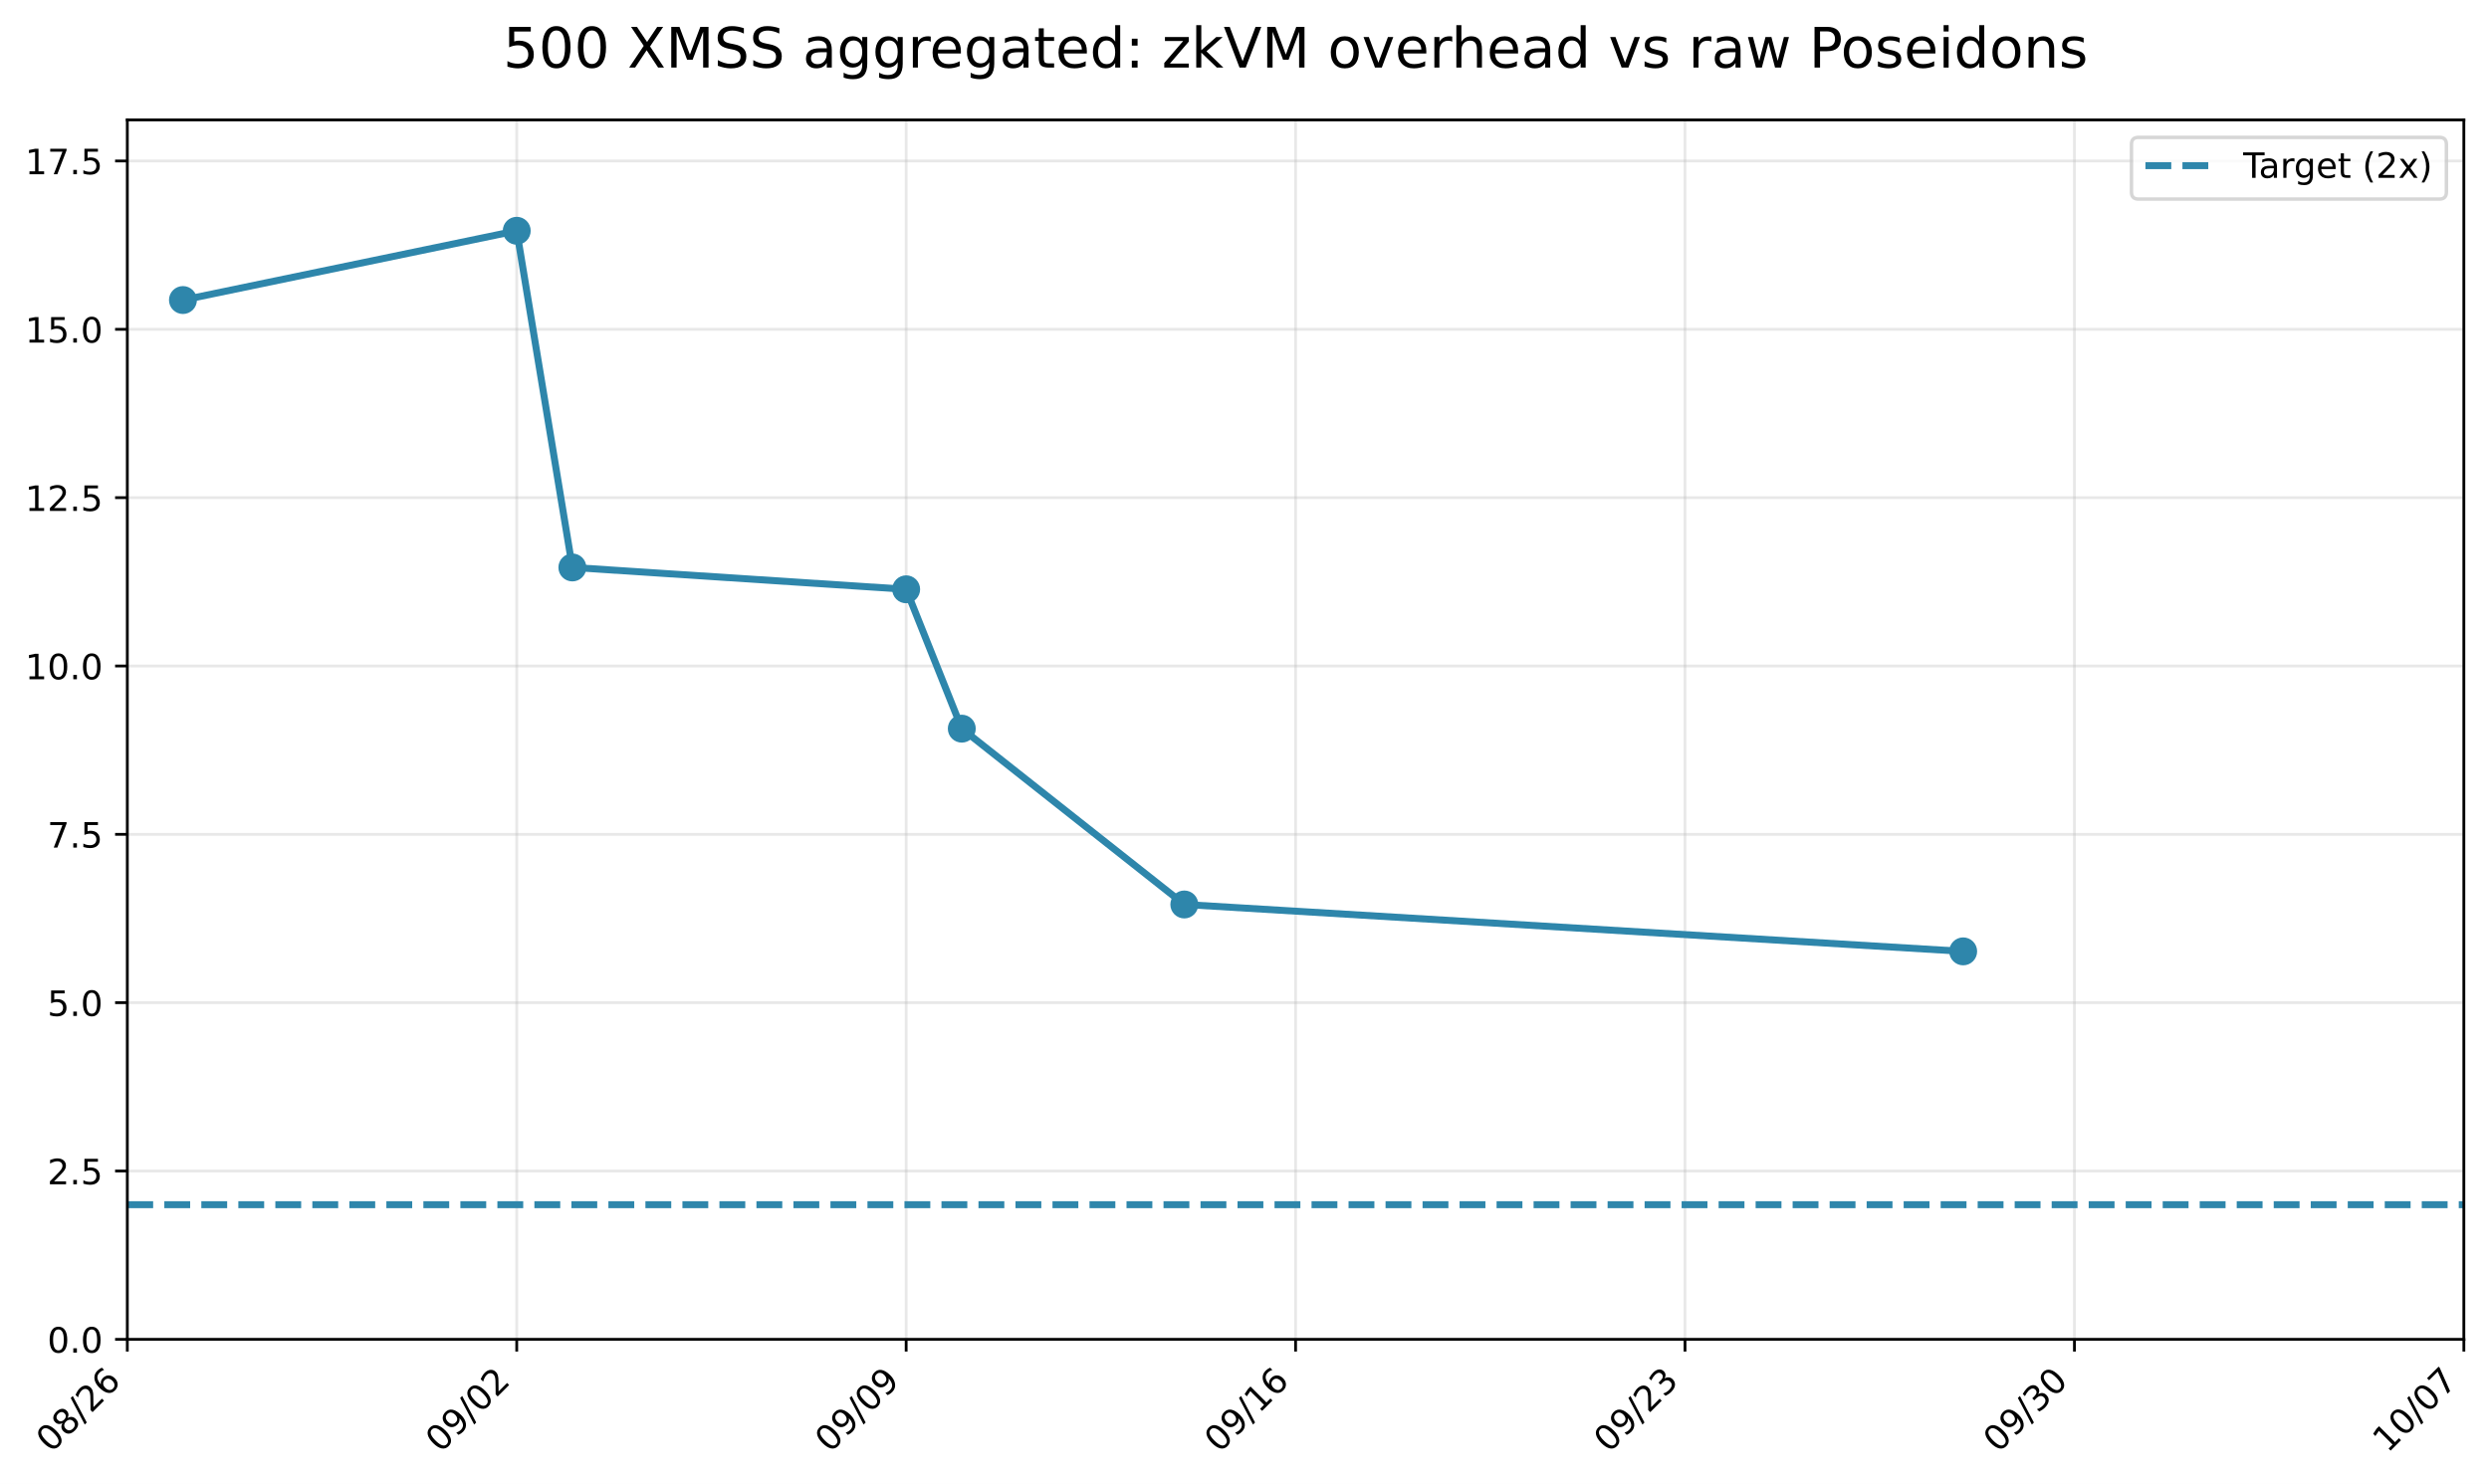
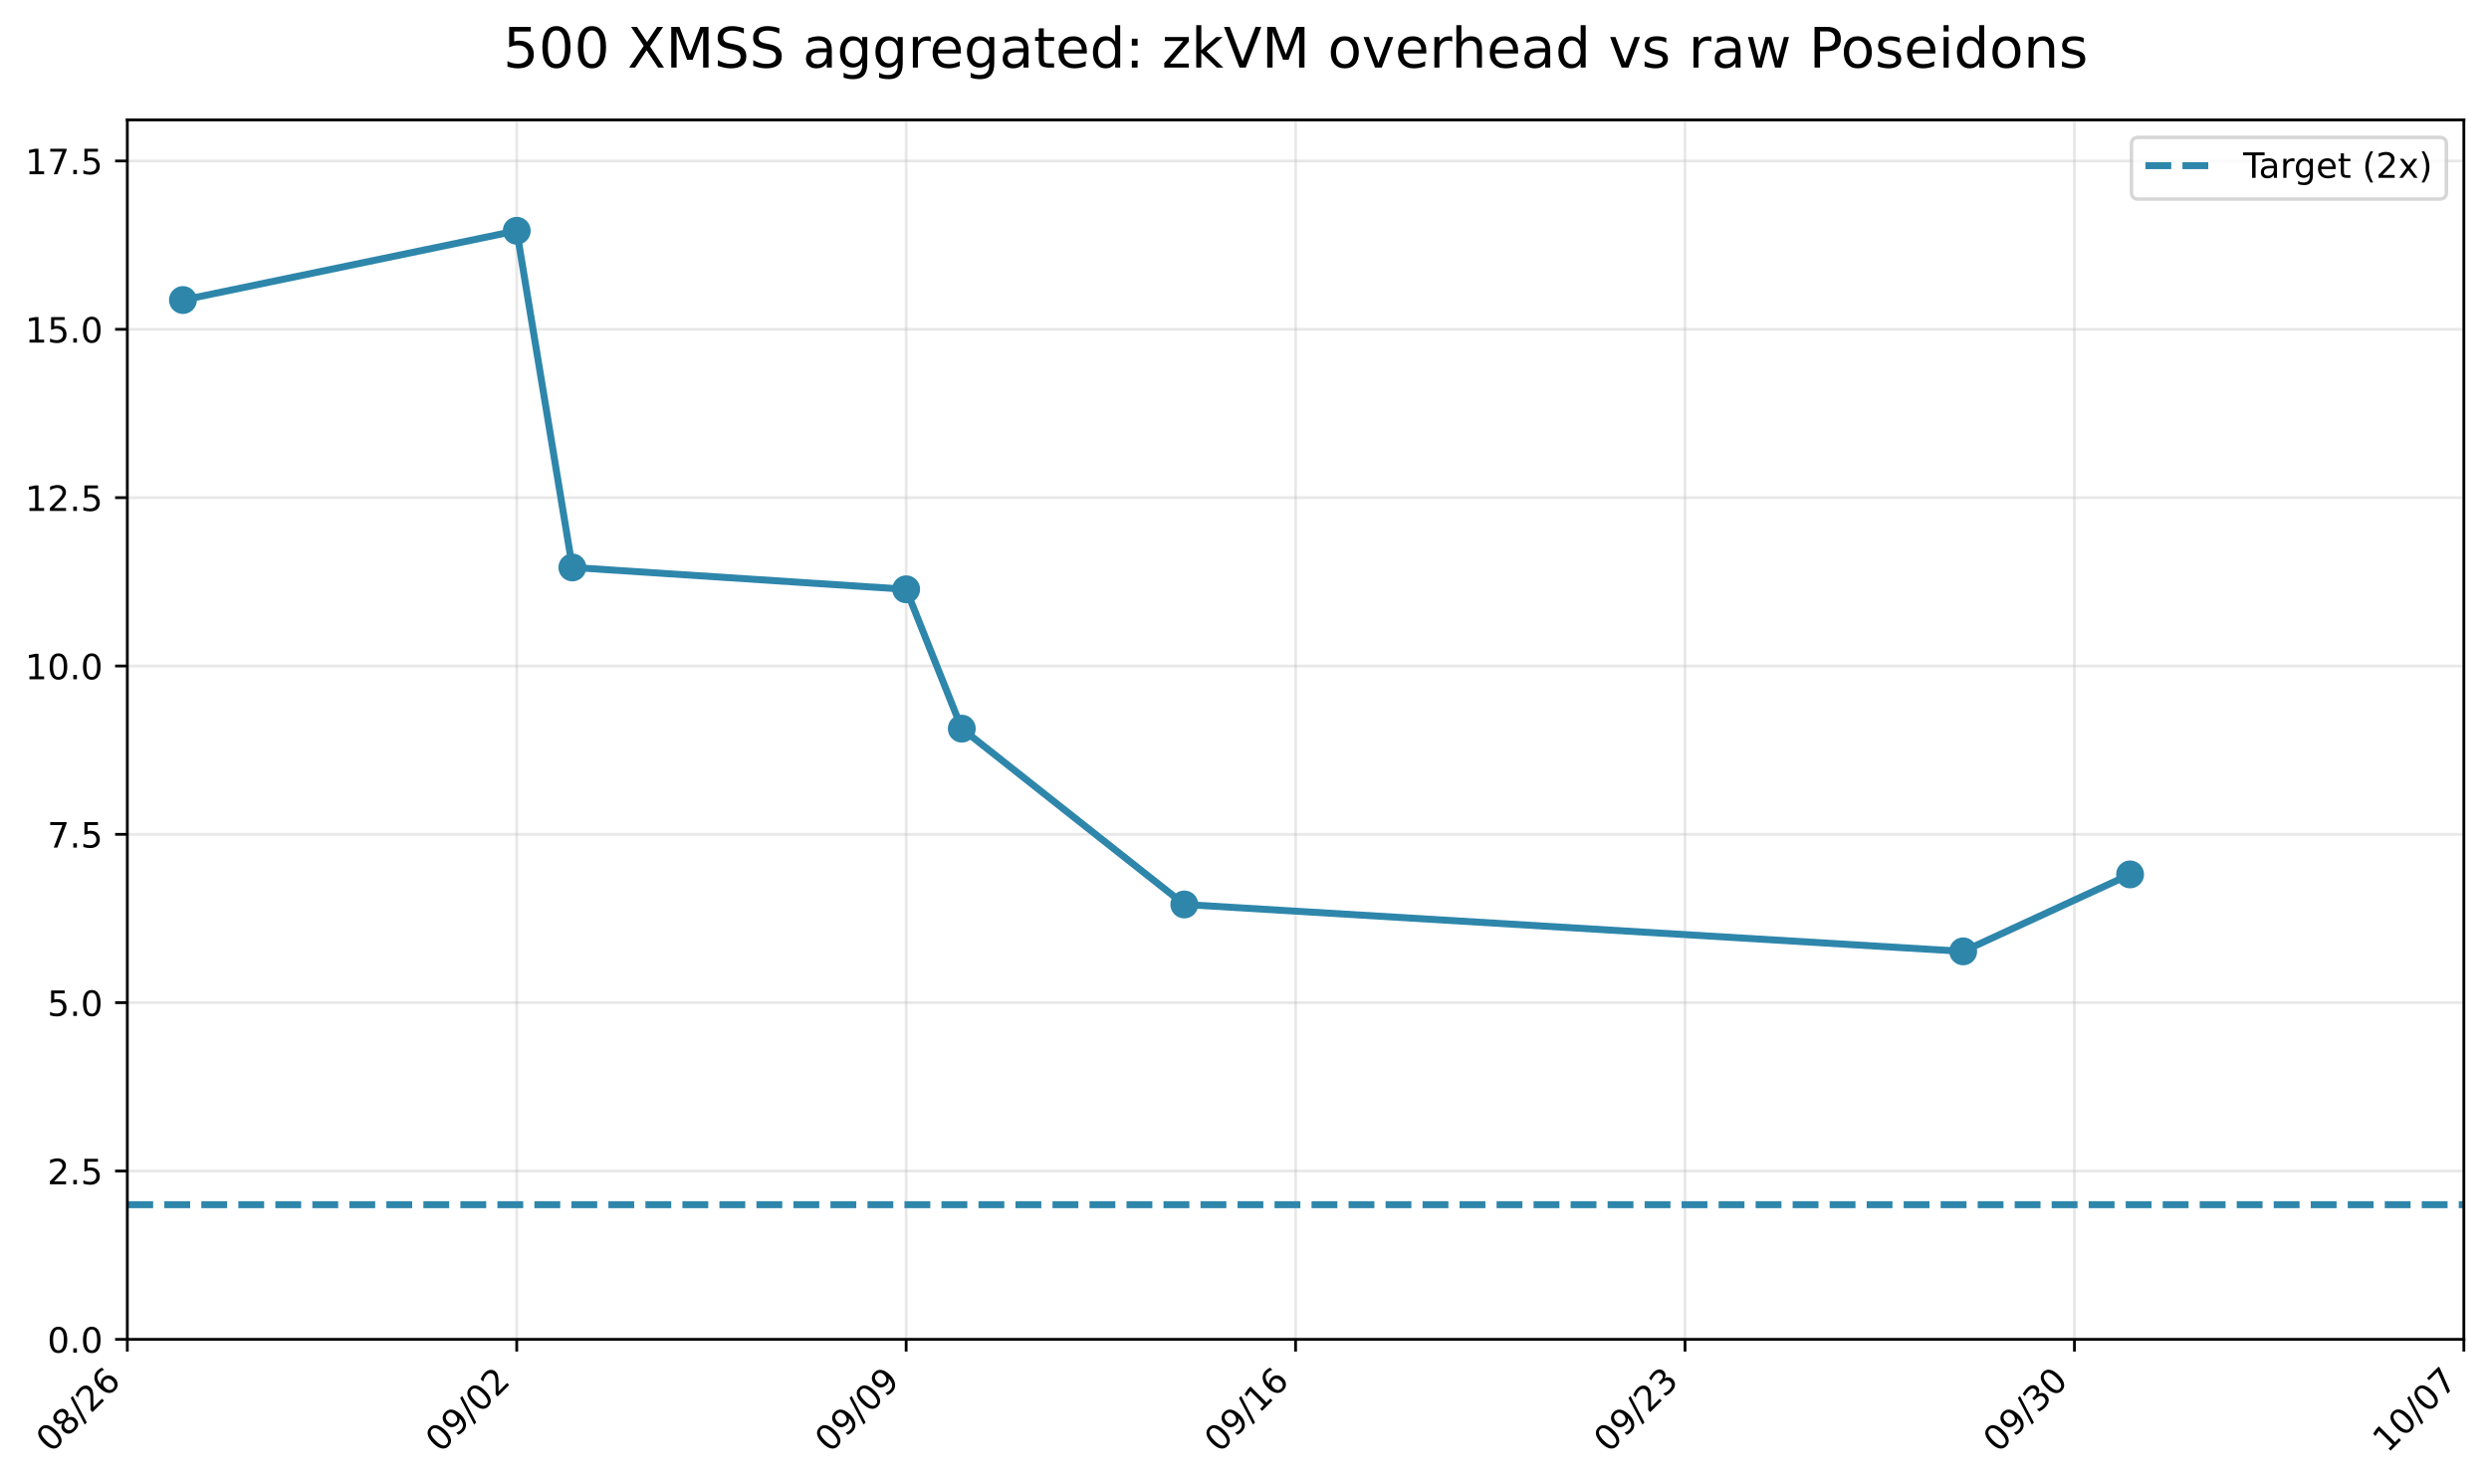
<svg xmlns="http://www.w3.org/2000/svg" xmlns:xlink="http://www.w3.org/1999/xlink" width="712.926pt" height="425.167pt" viewBox="0 0 712.926 425.167" version="1.1">
  <defs>
    <style type="text/css">*{stroke-linejoin: round; stroke-linecap: butt}</style>
  </defs>
  <g id="figure_1">
    <g id="patch_1">
      <path d="M 0 425.167  L 712.926 425.167  L 712.926 0  L 0 0  z " style="fill: #ffffff" />
    </g>
    <g id="axes_1">
      <g id="patch_2">
        <path d="M 36.466 383.745  L 705.726 383.745  L 705.726 34.358  L 36.466 34.358  z " style="fill: #ffffff" />
      </g>
      <g id="matplotlib.axis_1">
        <g id="xtick_1">
          <g id="line2d_1">
-             <path d="M 36.466 383.745  L 36.466 34.358  " clip-path="url(#p68abeab686)" style="fill: none; stroke: #b0b0b0; stroke-opacity: 0.3; stroke-width: 0.8; stroke-linecap: square" />
+             <path d="M 36.466 383.745  L 36.466 34.358  " clip-path="url(#pa49fa23089)" style="fill: none; stroke: #b0b0b0; stroke-opacity: 0.3; stroke-width: 0.8; stroke-linecap: square" />
          </g>
          <g id="line2d_2">
            <defs>
-               <path id="m6b278a389a" d="M 0 0  L 0 3.5  " style="stroke: #000000; stroke-width: 0.8" />
+               <path id="mf769052daa" d="M 0 0  L 0 3.5  " style="stroke: #000000; stroke-width: 0.8" />
            </defs>
            <g>
-               <use xlink:href="#m6b278a389a" x="36.466" y="383.745" style="stroke: #000000; stroke-width: 0.8" />
+               <use xlink:href="#mf769052daa" x="36.466" y="383.745" style="stroke: #000000; stroke-width: 0.8" />
            </g>
          </g>
          <g id="text_1">
            <g transform="translate(14.61713 416.496) rotate(-45) scale(0.1 -0.1)">
              <defs>
                <path id="DejaVuSans-30" d="M 2034 4250  Q 1547 4250 1301 3770  Q 1056 3291 1056 2328  Q 1056 1369 1301 889  Q 1547 409 2034 409  Q 2525 409 2770 889  Q 3016 1369 3016 2328  Q 3016 3291 2770 3770  Q 2525 4250 2034 4250  z M 2034 4750  Q 2819 4750 3233 4129  Q 3647 3509 3647 2328  Q 3647 1150 3233 529  Q 2819 -91 2034 -91  Q 1250 -91 836 529  Q 422 1150 422 2328  Q 422 3509 836 4129  Q 1250 4750 2034 4750  z " transform="scale(0.015625)" />
                <path id="DejaVuSans-38" d="M 2034 2216  Q 1584 2216 1326 1975  Q 1069 1734 1069 1313  Q 1069 891 1326 650  Q 1584 409 2034 409  Q 2484 409 2743 651  Q 3003 894 3003 1313  Q 3003 1734 2745 1975  Q 2488 2216 2034 2216  z M 1403 2484  Q 997 2584 770 2862  Q 544 3141 544 3541  Q 544 4100 942 4425  Q 1341 4750 2034 4750  Q 2731 4750 3128 4425  Q 3525 4100 3525 3541  Q 3525 3141 3298 2862  Q 3072 2584 2669 2484  Q 3125 2378 3379 2068  Q 3634 1759 3634 1313  Q 3634 634 3220 271  Q 2806 -91 2034 -91  Q 1263 -91 848 271  Q 434 634 434 1313  Q 434 1759 690 2068  Q 947 2378 1403 2484  z M 1172 3481  Q 1172 3119 1398 2916  Q 1625 2713 2034 2713  Q 2441 2713 2670 2916  Q 2900 3119 2900 3481  Q 2900 3844 2670 4047  Q 2441 4250 2034 4250  Q 1625 4250 1398 4047  Q 1172 3844 1172 3481  z " transform="scale(0.015625)" />
                <path id="DejaVuSans-2f" d="M 1625 4666  L 2156 4666  L 531 -594  L 0 -594  L 1625 4666  z " transform="scale(0.015625)" />
                <path id="DejaVuSans-32" d="M 1228 531  L 3431 531  L 3431 0  L 469 0  L 469 531  Q 828 903 1448 1529  Q 2069 2156 2228 2338  Q 2531 2678 2651 2914  Q 2772 3150 2772 3378  Q 2772 3750 2511 3984  Q 2250 4219 1831 4219  Q 1534 4219 1204 4116  Q 875 4013 500 3803  L 500 4441  Q 881 4594 1212 4672  Q 1544 4750 1819 4750  Q 2544 4750 2975 4387  Q 3406 4025 3406 3419  Q 3406 3131 3298 2873  Q 3191 2616 2906 2266  Q 2828 2175 2409 1742  Q 1991 1309 1228 531  z " transform="scale(0.015625)" />
                <path id="DejaVuSans-36" d="M 2113 2584  Q 1688 2584 1439 2293  Q 1191 2003 1191 1497  Q 1191 994 1439 701  Q 1688 409 2113 409  Q 2538 409 2786 701  Q 3034 994 3034 1497  Q 3034 2003 2786 2293  Q 2538 2584 2113 2584  z M 3366 4563  L 3366 3988  Q 3128 4100 2886 4159  Q 2644 4219 2406 4219  Q 1781 4219 1451 3797  Q 1122 3375 1075 2522  Q 1259 2794 1537 2939  Q 1816 3084 2150 3084  Q 2853 3084 3261 2657  Q 3669 2231 3669 1497  Q 3669 778 3244 343  Q 2819 -91 2113 -91  Q 1303 -91 875 529  Q 447 1150 447 2328  Q 447 3434 972 4092  Q 1497 4750 2381 4750  Q 2619 4750 2861 4703  Q 3103 4656 3366 4563  z " transform="scale(0.015625)" />
              </defs>
              <use xlink:href="#DejaVuSans-30" />
              <use xlink:href="#DejaVuSans-38" transform="translate(63.62305 0)" />
              <use xlink:href="#DejaVuSans-2f" transform="translate(127.2461 0)" />
              <use xlink:href="#DejaVuSans-32" transform="translate(160.9375 0)" />
              <use xlink:href="#DejaVuSans-36" transform="translate(224.5605 0)" />
            </g>
          </g>
        </g>
        <g id="xtick_2">
          <g id="line2d_3">
-             <path d="M 148.009 383.745  L 148.009 34.358  " clip-path="url(#p68abeab686)" style="fill: none; stroke: #b0b0b0; stroke-opacity: 0.3; stroke-width: 0.8; stroke-linecap: square" />
+             <path d="M 148.009 383.745  L 148.009 34.358  " clip-path="url(#pa49fa23089)" style="fill: none; stroke: #b0b0b0; stroke-opacity: 0.3; stroke-width: 0.8; stroke-linecap: square" />
          </g>
          <g id="line2d_4">
            <g>
-               <use xlink:href="#m6b278a389a" x="148.009" y="383.745" style="stroke: #000000; stroke-width: 0.8" />
+               <use xlink:href="#mf769052daa" x="148.009" y="383.745" style="stroke: #000000; stroke-width: 0.8" />
            </g>
          </g>
          <g id="text_2">
            <g transform="translate(126.1605 416.496) rotate(-45) scale(0.1 -0.1)">
              <defs>
                <path id="DejaVuSans-39" d="M 703 97  L 703 672  Q 941 559 1184 500  Q 1428 441 1663 441  Q 2288 441 2617 861  Q 2947 1281 2994 2138  Q 2813 1869 2534 1725  Q 2256 1581 1919 1581  Q 1219 1581 811 2004  Q 403 2428 403 3163  Q 403 3881 828 4315  Q 1253 4750 1959 4750  Q 2769 4750 3195 4129  Q 3622 3509 3622 2328  Q 3622 1225 3098 567  Q 2575 -91 1691 -91  Q 1453 -91 1209 -44  Q 966 3 703 97  z M 1959 2075  Q 2384 2075 2632 2365  Q 2881 2656 2881 3163  Q 2881 3666 2632 3958  Q 2384 4250 1959 4250  Q 1534 4250 1286 3958  Q 1038 3666 1038 3163  Q 1038 2656 1286 2365  Q 1534 2075 1959 2075  z " transform="scale(0.015625)" />
              </defs>
              <use xlink:href="#DejaVuSans-30" />
              <use xlink:href="#DejaVuSans-39" transform="translate(63.62305 0)" />
              <use xlink:href="#DejaVuSans-2f" transform="translate(127.2461 0)" />
              <use xlink:href="#DejaVuSans-30" transform="translate(160.9375 0)" />
              <use xlink:href="#DejaVuSans-32" transform="translate(224.5605 0)" />
            </g>
          </g>
        </g>
        <g id="xtick_3">
          <g id="line2d_5">
-             <path d="M 259.552 383.745  L 259.552 34.358  " clip-path="url(#p68abeab686)" style="fill: none; stroke: #b0b0b0; stroke-opacity: 0.3; stroke-width: 0.8; stroke-linecap: square" />
+             <path d="M 259.552 383.745  L 259.552 34.358  " clip-path="url(#pa49fa23089)" style="fill: none; stroke: #b0b0b0; stroke-opacity: 0.3; stroke-width: 0.8; stroke-linecap: square" />
          </g>
          <g id="line2d_6">
            <g>
-               <use xlink:href="#m6b278a389a" x="259.552" y="383.745" style="stroke: #000000; stroke-width: 0.8" />
+               <use xlink:href="#mf769052daa" x="259.552" y="383.745" style="stroke: #000000; stroke-width: 0.8" />
            </g>
          </g>
          <g id="text_3">
            <g transform="translate(237.7038 416.496) rotate(-45) scale(0.1 -0.1)">
              <use xlink:href="#DejaVuSans-30" />
              <use xlink:href="#DejaVuSans-39" transform="translate(63.62305 0)" />
              <use xlink:href="#DejaVuSans-2f" transform="translate(127.2461 0)" />
              <use xlink:href="#DejaVuSans-30" transform="translate(160.9375 0)" />
              <use xlink:href="#DejaVuSans-39" transform="translate(224.5605 0)" />
            </g>
          </g>
        </g>
        <g id="xtick_4">
          <g id="line2d_7">
-             <path d="M 371.096 383.745  L 371.096 34.358  " clip-path="url(#p68abeab686)" style="fill: none; stroke: #b0b0b0; stroke-opacity: 0.3; stroke-width: 0.8; stroke-linecap: square" />
+             <path d="M 371.096 383.745  L 371.096 34.358  " clip-path="url(#pa49fa23089)" style="fill: none; stroke: #b0b0b0; stroke-opacity: 0.3; stroke-width: 0.8; stroke-linecap: square" />
          </g>
          <g id="line2d_8">
            <g>
-               <use xlink:href="#m6b278a389a" x="371.096" y="383.745" style="stroke: #000000; stroke-width: 0.8" />
+               <use xlink:href="#mf769052daa" x="371.096" y="383.745" style="stroke: #000000; stroke-width: 0.8" />
            </g>
          </g>
          <g id="text_4">
            <g transform="translate(349.2471 416.496) rotate(-45) scale(0.1 -0.1)">
              <defs>
                <path id="DejaVuSans-31" d="M 794 531  L 1825 531  L 1825 4091  L 703 3866  L 703 4441  L 1819 4666  L 2450 4666  L 2450 531  L 3481 531  L 3481 0  L 794 0  L 794 531  z " transform="scale(0.015625)" />
              </defs>
              <use xlink:href="#DejaVuSans-30" />
              <use xlink:href="#DejaVuSans-39" transform="translate(63.62305 0)" />
              <use xlink:href="#DejaVuSans-2f" transform="translate(127.2461 0)" />
              <use xlink:href="#DejaVuSans-31" transform="translate(160.9375 0)" />
              <use xlink:href="#DejaVuSans-36" transform="translate(224.5605 0)" />
            </g>
          </g>
        </g>
        <g id="xtick_5">
          <g id="line2d_9">
-             <path d="M 482.639 383.745  L 482.639 34.358  " clip-path="url(#p68abeab686)" style="fill: none; stroke: #b0b0b0; stroke-opacity: 0.3; stroke-width: 0.8; stroke-linecap: square" />
+             <path d="M 482.639 383.745  L 482.639 34.358  " clip-path="url(#pa49fa23089)" style="fill: none; stroke: #b0b0b0; stroke-opacity: 0.3; stroke-width: 0.8; stroke-linecap: square" />
          </g>
          <g id="line2d_10">
            <g>
-               <use xlink:href="#m6b278a389a" x="482.639" y="383.745" style="stroke: #000000; stroke-width: 0.8" />
+               <use xlink:href="#mf769052daa" x="482.639" y="383.745" style="stroke: #000000; stroke-width: 0.8" />
            </g>
          </g>
          <g id="text_5">
            <g transform="translate(460.7905 416.496) rotate(-45) scale(0.1 -0.1)">
              <defs>
                <path id="DejaVuSans-33" d="M 2597 2516  Q 3050 2419 3304 2112  Q 3559 1806 3559 1356  Q 3559 666 3084 287  Q 2609 -91 1734 -91  Q 1441 -91 1130 -33  Q 819 25 488 141  L 488 750  Q 750 597 1062 519  Q 1375 441 1716 441  Q 2309 441 2620 675  Q 2931 909 2931 1356  Q 2931 1769 2642 2001  Q 2353 2234 1838 2234  L 1294 2234  L 1294 2753  L 1863 2753  Q 2328 2753 2575 2939  Q 2822 3125 2822 3475  Q 2822 3834 2567 4026  Q 2313 4219 1838 4219  Q 1578 4219 1281 4162  Q 984 4106 628 3988  L 628 4550  Q 988 4650 1302 4700  Q 1616 4750 1894 4750  Q 2613 4750 3031 4423  Q 3450 4097 3450 3541  Q 3450 3153 3228 2886  Q 3006 2619 2597 2516  z " transform="scale(0.015625)" />
              </defs>
              <use xlink:href="#DejaVuSans-30" />
              <use xlink:href="#DejaVuSans-39" transform="translate(63.62305 0)" />
              <use xlink:href="#DejaVuSans-2f" transform="translate(127.2461 0)" />
              <use xlink:href="#DejaVuSans-32" transform="translate(160.9375 0)" />
              <use xlink:href="#DejaVuSans-33" transform="translate(224.5605 0)" />
            </g>
          </g>
        </g>
        <g id="xtick_6">
          <g id="line2d_11">
-             <path d="M 594.182 383.745  L 594.182 34.358  " clip-path="url(#p68abeab686)" style="fill: none; stroke: #b0b0b0; stroke-opacity: 0.3; stroke-width: 0.8; stroke-linecap: square" />
+             <path d="M 594.182 383.745  L 594.182 34.358  " clip-path="url(#pa49fa23089)" style="fill: none; stroke: #b0b0b0; stroke-opacity: 0.3; stroke-width: 0.8; stroke-linecap: square" />
          </g>
          <g id="line2d_12">
            <g>
-               <use xlink:href="#m6b278a389a" x="594.182" y="383.745" style="stroke: #000000; stroke-width: 0.8" />
+               <use xlink:href="#mf769052daa" x="594.182" y="383.745" style="stroke: #000000; stroke-width: 0.8" />
            </g>
          </g>
          <g id="text_6">
            <g transform="translate(572.3338 416.496) rotate(-45) scale(0.1 -0.1)">
              <use xlink:href="#DejaVuSans-30" />
              <use xlink:href="#DejaVuSans-39" transform="translate(63.62305 0)" />
              <use xlink:href="#DejaVuSans-2f" transform="translate(127.2461 0)" />
              <use xlink:href="#DejaVuSans-33" transform="translate(160.9375 0)" />
              <use xlink:href="#DejaVuSans-30" transform="translate(224.5605 0)" />
            </g>
          </g>
        </g>
        <g id="xtick_7">
          <g id="line2d_13">
-             <path d="M 705.726 383.745  L 705.726 34.358  " clip-path="url(#p68abeab686)" style="fill: none; stroke: #b0b0b0; stroke-opacity: 0.3; stroke-width: 0.8; stroke-linecap: square" />
+             <path d="M 705.726 383.745  L 705.726 34.358  " clip-path="url(#pa49fa23089)" style="fill: none; stroke: #b0b0b0; stroke-opacity: 0.3; stroke-width: 0.8; stroke-linecap: square" />
          </g>
          <g id="line2d_14">
            <g>
-               <use xlink:href="#m6b278a389a" x="705.726" y="383.745" style="stroke: #000000; stroke-width: 0.8" />
+               <use xlink:href="#mf769052daa" x="705.726" y="383.745" style="stroke: #000000; stroke-width: 0.8" />
            </g>
          </g>
          <g id="text_7">
            <g transform="translate(683.8771 416.496) rotate(-45) scale(0.1 -0.1)">
              <defs>
                <path id="DejaVuSans-37" d="M 525 4666  L 3525 4666  L 3525 4397  L 1831 0  L 1172 0  L 2766 4134  L 525 4134  L 525 4666  z " transform="scale(0.015625)" />
              </defs>
              <use xlink:href="#DejaVuSans-31" />
              <use xlink:href="#DejaVuSans-30" transform="translate(63.62305 0)" />
              <use xlink:href="#DejaVuSans-2f" transform="translate(127.2461 0)" />
              <use xlink:href="#DejaVuSans-30" transform="translate(160.9375 0)" />
              <use xlink:href="#DejaVuSans-37" transform="translate(224.5605 0)" />
            </g>
          </g>
        </g>
      </g>
      <g id="matplotlib.axis_2">
        <g id="ytick_1">
          <g id="line2d_15">
-             <path d="M 36.466 383.745  L 705.726 383.745  " clip-path="url(#p68abeab686)" style="fill: none; stroke: #b0b0b0; stroke-opacity: 0.3; stroke-width: 0.8; stroke-linecap: square" />
+             <path d="M 36.466 383.745  L 705.726 383.745  " clip-path="url(#pa49fa23089)" style="fill: none; stroke: #b0b0b0; stroke-opacity: 0.3; stroke-width: 0.8; stroke-linecap: square" />
          </g>
          <g id="line2d_16">
            <defs>
-               <path id="m5038c2533e" d="M 0 0  L -3.5 0  " style="stroke: #000000; stroke-width: 0.8" />
+               <path id="m3e0e57ce86" d="M 0 0  L -3.5 0  " style="stroke: #000000; stroke-width: 0.8" />
            </defs>
            <g>
-               <use xlink:href="#m5038c2533e" x="36.466" y="383.745" style="stroke: #000000; stroke-width: 0.8" />
+               <use xlink:href="#m3e0e57ce86" x="36.466" y="383.745" style="stroke: #000000; stroke-width: 0.8" />
            </g>
          </g>
          <g id="text_8">
            <g transform="translate(13.5625 387.5444) scale(0.1 -0.1)">
              <defs>
                <path id="DejaVuSans-2e" d="M 684 794  L 1344 794  L 1344 0  L 684 0  L 684 794  z " transform="scale(0.015625)" />
              </defs>
              <use xlink:href="#DejaVuSans-30" />
              <use xlink:href="#DejaVuSans-2e" transform="translate(63.62305 0)" />
              <use xlink:href="#DejaVuSans-30" transform="translate(95.41016 0)" />
            </g>
          </g>
        </g>
        <g id="ytick_2">
          <g id="line2d_17">
-             <path d="M 36.466 335.513  L 705.726 335.513  " clip-path="url(#p68abeab686)" style="fill: none; stroke: #b0b0b0; stroke-opacity: 0.3; stroke-width: 0.8; stroke-linecap: square" />
+             <path d="M 36.466 335.513  L 705.726 335.513  " clip-path="url(#pa49fa23089)" style="fill: none; stroke: #b0b0b0; stroke-opacity: 0.3; stroke-width: 0.8; stroke-linecap: square" />
          </g>
          <g id="line2d_18">
            <g>
-               <use xlink:href="#m5038c2533e" x="36.466" y="335.513" style="stroke: #000000; stroke-width: 0.8" />
+               <use xlink:href="#m3e0e57ce86" x="36.466" y="335.513" style="stroke: #000000; stroke-width: 0.8" />
            </g>
          </g>
          <g id="text_9">
            <g transform="translate(13.5625 339.3124) scale(0.1 -0.1)">
              <defs>
                <path id="DejaVuSans-35" d="M 691 4666  L 3169 4666  L 3169 4134  L 1269 4134  L 1269 2991  Q 1406 3038 1543 3061  Q 1681 3084 1819 3084  Q 2600 3084 3056 2656  Q 3513 2228 3513 1497  Q 3513 744 3044 326  Q 2575 -91 1722 -91  Q 1428 -91 1123 -41  Q 819 9 494 109  L 494 744  Q 775 591 1075 516  Q 1375 441 1709 441  Q 2250 441 2565 725  Q 2881 1009 2881 1497  Q 2881 1984 2565 2268  Q 2250 2553 1709 2553  Q 1456 2553 1204 2497  Q 953 2441 691 2322  L 691 4666  z " transform="scale(0.015625)" />
              </defs>
              <use xlink:href="#DejaVuSans-32" />
              <use xlink:href="#DejaVuSans-2e" transform="translate(63.62305 0)" />
              <use xlink:href="#DejaVuSans-35" transform="translate(95.41016 0)" />
            </g>
          </g>
        </g>
        <g id="ytick_3">
          <g id="line2d_19">
-             <path d="M 36.466 287.281  L 705.726 287.281  " clip-path="url(#p68abeab686)" style="fill: none; stroke: #b0b0b0; stroke-opacity: 0.3; stroke-width: 0.8; stroke-linecap: square" />
+             <path d="M 36.466 287.281  L 705.726 287.281  " clip-path="url(#pa49fa23089)" style="fill: none; stroke: #b0b0b0; stroke-opacity: 0.3; stroke-width: 0.8; stroke-linecap: square" />
          </g>
          <g id="line2d_20">
            <g>
-               <use xlink:href="#m5038c2533e" x="36.466" y="287.281" style="stroke: #000000; stroke-width: 0.8" />
+               <use xlink:href="#m3e0e57ce86" x="36.466" y="287.281" style="stroke: #000000; stroke-width: 0.8" />
            </g>
          </g>
          <g id="text_10">
            <g transform="translate(13.5625 291.0805) scale(0.1 -0.1)">
              <use xlink:href="#DejaVuSans-35" />
              <use xlink:href="#DejaVuSans-2e" transform="translate(63.62305 0)" />
              <use xlink:href="#DejaVuSans-30" transform="translate(95.41016 0)" />
            </g>
          </g>
        </g>
        <g id="ytick_4">
          <g id="line2d_21">
-             <path d="M 36.466 239.049  L 705.726 239.049  " clip-path="url(#p68abeab686)" style="fill: none; stroke: #b0b0b0; stroke-opacity: 0.3; stroke-width: 0.8; stroke-linecap: square" />
+             <path d="M 36.466 239.049  L 705.726 239.049  " clip-path="url(#pa49fa23089)" style="fill: none; stroke: #b0b0b0; stroke-opacity: 0.3; stroke-width: 0.8; stroke-linecap: square" />
          </g>
          <g id="line2d_22">
            <g>
-               <use xlink:href="#m5038c2533e" x="36.466" y="239.049" style="stroke: #000000; stroke-width: 0.8" />
+               <use xlink:href="#m3e0e57ce86" x="36.466" y="239.049" style="stroke: #000000; stroke-width: 0.8" />
            </g>
          </g>
          <g id="text_11">
            <g transform="translate(13.5625 242.8485) scale(0.1 -0.1)">
              <use xlink:href="#DejaVuSans-37" />
              <use xlink:href="#DejaVuSans-2e" transform="translate(63.62305 0)" />
              <use xlink:href="#DejaVuSans-35" transform="translate(95.41016 0)" />
            </g>
          </g>
        </g>
        <g id="ytick_5">
          <g id="line2d_23">
-             <path d="M 36.466 190.817  L 705.726 190.817  " clip-path="url(#p68abeab686)" style="fill: none; stroke: #b0b0b0; stroke-opacity: 0.3; stroke-width: 0.8; stroke-linecap: square" />
+             <path d="M 36.466 190.817  L 705.726 190.817  " clip-path="url(#pa49fa23089)" style="fill: none; stroke: #b0b0b0; stroke-opacity: 0.3; stroke-width: 0.8; stroke-linecap: square" />
          </g>
          <g id="line2d_24">
            <g>
-               <use xlink:href="#m5038c2533e" x="36.466" y="190.817" style="stroke: #000000; stroke-width: 0.8" />
+               <use xlink:href="#m3e0e57ce86" x="36.466" y="190.817" style="stroke: #000000; stroke-width: 0.8" />
            </g>
          </g>
          <g id="text_12">
            <g transform="translate(7.2 194.6165) scale(0.1 -0.1)">
              <use xlink:href="#DejaVuSans-31" />
              <use xlink:href="#DejaVuSans-30" transform="translate(63.62305 0)" />
              <use xlink:href="#DejaVuSans-2e" transform="translate(127.2461 0)" />
              <use xlink:href="#DejaVuSans-30" transform="translate(159.0332 0)" />
            </g>
          </g>
        </g>
        <g id="ytick_6">
          <g id="line2d_25">
-             <path d="M 36.466 142.585  L 705.726 142.585  " clip-path="url(#p68abeab686)" style="fill: none; stroke: #b0b0b0; stroke-opacity: 0.3; stroke-width: 0.8; stroke-linecap: square" />
+             <path d="M 36.466 142.585  L 705.726 142.585  " clip-path="url(#pa49fa23089)" style="fill: none; stroke: #b0b0b0; stroke-opacity: 0.3; stroke-width: 0.8; stroke-linecap: square" />
          </g>
          <g id="line2d_26">
            <g>
-               <use xlink:href="#m5038c2533e" x="36.466" y="142.585" style="stroke: #000000; stroke-width: 0.8" />
+               <use xlink:href="#m3e0e57ce86" x="36.466" y="142.585" style="stroke: #000000; stroke-width: 0.8" />
            </g>
          </g>
          <g id="text_13">
            <g transform="translate(7.2 146.3846) scale(0.1 -0.1)">
              <use xlink:href="#DejaVuSans-31" />
              <use xlink:href="#DejaVuSans-32" transform="translate(63.62305 0)" />
              <use xlink:href="#DejaVuSans-2e" transform="translate(127.2461 0)" />
              <use xlink:href="#DejaVuSans-35" transform="translate(159.0332 0)" />
            </g>
          </g>
        </g>
        <g id="ytick_7">
          <g id="line2d_27">
-             <path d="M 36.466 94.353  L 705.726 94.353  " clip-path="url(#p68abeab686)" style="fill: none; stroke: #b0b0b0; stroke-opacity: 0.3; stroke-width: 0.8; stroke-linecap: square" />
+             <path d="M 36.466 94.353  L 705.726 94.353  " clip-path="url(#pa49fa23089)" style="fill: none; stroke: #b0b0b0; stroke-opacity: 0.3; stroke-width: 0.8; stroke-linecap: square" />
          </g>
          <g id="line2d_28">
            <g>
-               <use xlink:href="#m5038c2533e" x="36.466" y="94.353" style="stroke: #000000; stroke-width: 0.8" />
+               <use xlink:href="#m3e0e57ce86" x="36.466" y="94.353" style="stroke: #000000; stroke-width: 0.8" />
            </g>
          </g>
          <g id="text_14">
            <g transform="translate(7.2 98.15258) scale(0.1 -0.1)">
              <use xlink:href="#DejaVuSans-31" />
              <use xlink:href="#DejaVuSans-35" transform="translate(63.62305 0)" />
              <use xlink:href="#DejaVuSans-2e" transform="translate(127.2461 0)" />
              <use xlink:href="#DejaVuSans-30" transform="translate(159.0332 0)" />
            </g>
          </g>
        </g>
        <g id="ytick_8">
          <g id="line2d_29">
-             <path d="M 36.466 46.121  L 705.726 46.121  " clip-path="url(#p68abeab686)" style="fill: none; stroke: #b0b0b0; stroke-opacity: 0.3; stroke-width: 0.8; stroke-linecap: square" />
+             <path d="M 36.466 46.121  L 705.726 46.121  " clip-path="url(#pa49fa23089)" style="fill: none; stroke: #b0b0b0; stroke-opacity: 0.3; stroke-width: 0.8; stroke-linecap: square" />
          </g>
          <g id="line2d_30">
            <g>
-               <use xlink:href="#m5038c2533e" x="36.466" y="46.121" style="stroke: #000000; stroke-width: 0.8" />
+               <use xlink:href="#m3e0e57ce86" x="36.466" y="46.121" style="stroke: #000000; stroke-width: 0.8" />
            </g>
          </g>
          <g id="text_15">
            <g transform="translate(7.2 49.92061) scale(0.1 -0.1)">
              <use xlink:href="#DejaVuSans-31" />
              <use xlink:href="#DejaVuSans-37" transform="translate(63.62305 0)" />
              <use xlink:href="#DejaVuSans-2e" transform="translate(127.2461 0)" />
              <use xlink:href="#DejaVuSans-35" transform="translate(159.0332 0)" />
            </g>
          </g>
        </g>
      </g>
      <g id="line2d_31">
-         <path d="M 52.4 85.965  L 148.009 66.12  L 163.944 162.584  L 259.552 168.845  L 275.487 208.77  L 339.226 259.146  L 562.313 272.582  " clip-path="url(#p68abeab686)" style="fill: none; stroke: #2e86ab; stroke-width: 2; stroke-linecap: square" />
+         <path d="M 52.4 85.965  L 148.009 66.12  L 163.944 162.584  L 259.552 168.845  L 275.487 208.77  L 339.226 259.146  L 562.313 272.582  L 610.117 250.533  " clip-path="url(#pa49fa23089)" style="fill: none; stroke: #2e86ab; stroke-width: 2; stroke-linecap: square" />
        <defs>
-           <path id="m57e6e74f98" d="M 0 3.5  C 0.928 3.5 1.819 3.131 2.475 2.475  C 3.131 1.819 3.5 0.928 3.5 0  C 3.5 -0.928 3.131 -1.819 2.475 -2.475  C 1.819 -3.131 0.928 -3.5 0 -3.5  C -0.928 -3.5 -1.819 -3.131 -2.475 -2.475  C -3.131 -1.819 -3.5 -0.928 -3.5 0  C -3.5 0.928 -3.131 1.819 -2.475 2.475  C -1.819 3.131 -0.928 3.5 0 3.5  z " style="stroke: #2e86ab" />
+           <path id="m99dc07e716" d="M 0 3.5  C 0.928 3.5 1.819 3.131 2.475 2.475  C 3.131 1.819 3.5 0.928 3.5 0  C 3.5 -0.928 3.131 -1.819 2.475 -2.475  C 1.819 -3.131 0.928 -3.5 0 -3.5  C -0.928 -3.5 -1.819 -3.131 -2.475 -2.475  C -3.131 -1.819 -3.5 -0.928 -3.5 0  C -3.5 0.928 -3.131 1.819 -2.475 2.475  C -1.819 3.131 -0.928 3.5 0 3.5  z " style="stroke: #2e86ab" />
        </defs>
-         <g clip-path="url(#p68abeab686)">
-           <use xlink:href="#m57e6e74f98" x="52.4" y="85.965" style="fill: #2e86ab; stroke: #2e86ab" />
-           <use xlink:href="#m57e6e74f98" x="148.009" y="66.12" style="fill: #2e86ab; stroke: #2e86ab" />
-           <use xlink:href="#m57e6e74f98" x="163.944" y="162.584" style="fill: #2e86ab; stroke: #2e86ab" />
-           <use xlink:href="#m57e6e74f98" x="259.552" y="168.845" style="fill: #2e86ab; stroke: #2e86ab" />
-           <use xlink:href="#m57e6e74f98" x="275.487" y="208.77" style="fill: #2e86ab; stroke: #2e86ab" />
-           <use xlink:href="#m57e6e74f98" x="339.226" y="259.146" style="fill: #2e86ab; stroke: #2e86ab" />
-           <use xlink:href="#m57e6e74f98" x="562.313" y="272.582" style="fill: #2e86ab; stroke: #2e86ab" />
+         <g clip-path="url(#pa49fa23089)">
+           <use xlink:href="#m99dc07e716" x="52.4" y="85.965" style="fill: #2e86ab; stroke: #2e86ab" />
+           <use xlink:href="#m99dc07e716" x="148.009" y="66.12" style="fill: #2e86ab; stroke: #2e86ab" />
+           <use xlink:href="#m99dc07e716" x="163.944" y="162.584" style="fill: #2e86ab; stroke: #2e86ab" />
+           <use xlink:href="#m99dc07e716" x="259.552" y="168.845" style="fill: #2e86ab; stroke: #2e86ab" />
+           <use xlink:href="#m99dc07e716" x="275.487" y="208.77" style="fill: #2e86ab; stroke: #2e86ab" />
+           <use xlink:href="#m99dc07e716" x="339.226" y="259.146" style="fill: #2e86ab; stroke: #2e86ab" />
+           <use xlink:href="#m99dc07e716" x="562.313" y="272.582" style="fill: #2e86ab; stroke: #2e86ab" />
+           <use xlink:href="#m99dc07e716" x="610.117" y="250.533" style="fill: #2e86ab; stroke: #2e86ab" />
        </g>
      </g>
      <g id="line2d_32">
-         <path d="M 36.466 345.16  L 705.726 345.16  " clip-path="url(#p68abeab686)" style="fill: none; stroke-dasharray: 7.4,3.2; stroke-dashoffset: 0; stroke: #2e86ab; stroke-width: 2" />
+         <path d="M 36.466 345.16  L 705.726 345.16  " clip-path="url(#pa49fa23089)" style="fill: none; stroke-dasharray: 7.4,3.2; stroke-dashoffset: 0; stroke: #2e86ab; stroke-width: 2" />
      </g>
      <g id="patch_3">
        <path d="M 36.466 383.745  L 36.466 34.358  " style="fill: none; stroke: #000000; stroke-width: 0.8; stroke-linejoin: miter; stroke-linecap: square" />
      </g>
      <g id="patch_4">
        <path d="M 705.726 383.745  L 705.726 34.358  " style="fill: none; stroke: #000000; stroke-width: 0.8; stroke-linejoin: miter; stroke-linecap: square" />
      </g>
      <g id="patch_5">
        <path d="M 36.466 383.745  L 705.726 383.745  " style="fill: none; stroke: #000000; stroke-width: 0.8; stroke-linejoin: miter; stroke-linecap: square" />
      </g>
      <g id="patch_6">
        <path d="M 36.466 34.358  L 705.726 34.358  " style="fill: none; stroke: #000000; stroke-width: 0.8; stroke-linejoin: miter; stroke-linecap: square" />
      </g>
      <g id="text_16">
        <g transform="translate(144.1131 19.3575) scale(0.16 -0.16)">
          <defs>
            <path id="DejaVuSans-20" transform="scale(0.015625)" />
            <path id="DejaVuSans-58" d="M 403 4666  L 1081 4666  L 2241 2931  L 3406 4666  L 4084 4666  L 2584 2425  L 4184 0  L 3506 0  L 2194 1984  L 872 0  L 191 0  L 1856 2491  L 403 4666  z " transform="scale(0.015625)" />
            <path id="DejaVuSans-4d" d="M 628 4666  L 1569 4666  L 2759 1491  L 3956 4666  L 4897 4666  L 4897 0  L 4281 0  L 4281 4097  L 3078 897  L 2444 897  L 1241 4097  L 1241 0  L 628 0  L 628 4666  z " transform="scale(0.015625)" />
            <path id="DejaVuSans-53" d="M 3425 4513  L 3425 3897  Q 3066 4069 2747 4153  Q 2428 4238 2131 4238  Q 1616 4238 1336 4038  Q 1056 3838 1056 3469  Q 1056 3159 1242 3001  Q 1428 2844 1947 2747  L 2328 2669  Q 3034 2534 3370 2195  Q 3706 1856 3706 1288  Q 3706 609 3251 259  Q 2797 -91 1919 -91  Q 1588 -91 1214 -16  Q 841 59 441 206  L 441 856  Q 825 641 1194 531  Q 1563 422 1919 422  Q 2459 422 2753 634  Q 3047 847 3047 1241  Q 3047 1584 2836 1778  Q 2625 1972 2144 2069  L 1759 2144  Q 1053 2284 737 2584  Q 422 2884 422 3419  Q 422 4038 858 4394  Q 1294 4750 2059 4750  Q 2388 4750 2728 4690  Q 3069 4631 3425 4513  z " transform="scale(0.015625)" />
            <path id="DejaVuSans-61" d="M 2194 1759  Q 1497 1759 1228 1600  Q 959 1441 959 1056  Q 959 750 1161 570  Q 1363 391 1709 391  Q 2188 391 2477 730  Q 2766 1069 2766 1631  L 2766 1759  L 2194 1759  z M 3341 1997  L 3341 0  L 2766 0  L 2766 531  Q 2569 213 2275 61  Q 1981 -91 1556 -91  Q 1019 -91 701 211  Q 384 513 384 1019  Q 384 1609 779 1909  Q 1175 2209 1959 2209  L 2766 2209  L 2766 2266  Q 2766 2663 2505 2880  Q 2244 3097 1772 3097  Q 1472 3097 1187 3025  Q 903 2953 641 2809  L 641 3341  Q 956 3463 1253 3523  Q 1550 3584 1831 3584  Q 2591 3584 2966 3190  Q 3341 2797 3341 1997  z " transform="scale(0.015625)" />
            <path id="DejaVuSans-67" d="M 2906 1791  Q 2906 2416 2648 2759  Q 2391 3103 1925 3103  Q 1463 3103 1205 2759  Q 947 2416 947 1791  Q 947 1169 1205 825  Q 1463 481 1925 481  Q 2391 481 2648 825  Q 2906 1169 2906 1791  z M 3481 434  Q 3481 -459 3084 -895  Q 2688 -1331 1869 -1331  Q 1566 -1331 1297 -1286  Q 1028 -1241 775 -1147  L 775 -588  Q 1028 -725 1275 -790  Q 1522 -856 1778 -856  Q 2344 -856 2625 -561  Q 2906 -266 2906 331  L 2906 616  Q 2728 306 2450 153  Q 2172 0 1784 0  Q 1141 0 747 490  Q 353 981 353 1791  Q 353 2603 747 3093  Q 1141 3584 1784 3584  Q 2172 3584 2450 3431  Q 2728 3278 2906 2969  L 2906 3500  L 3481 3500  L 3481 434  z " transform="scale(0.015625)" />
            <path id="DejaVuSans-72" d="M 2631 2963  Q 2534 3019 2420 3045  Q 2306 3072 2169 3072  Q 1681 3072 1420 2755  Q 1159 2438 1159 1844  L 1159 0  L 581 0  L 581 3500  L 1159 3500  L 1159 2956  Q 1341 3275 1631 3429  Q 1922 3584 2338 3584  Q 2397 3584 2469 3576  Q 2541 3569 2628 3553  L 2631 2963  z " transform="scale(0.015625)" />
            <path id="DejaVuSans-65" d="M 3597 1894  L 3597 1613  L 953 1613  Q 991 1019 1311 708  Q 1631 397 2203 397  Q 2534 397 2845 478  Q 3156 559 3463 722  L 3463 178  Q 3153 47 2828 -22  Q 2503 -91 2169 -91  Q 1331 -91 842 396  Q 353 884 353 1716  Q 353 2575 817 3079  Q 1281 3584 2069 3584  Q 2775 3584 3186 3129  Q 3597 2675 3597 1894  z M 3022 2063  Q 3016 2534 2758 2815  Q 2500 3097 2075 3097  Q 1594 3097 1305 2825  Q 1016 2553 972 2059  L 3022 2063  z " transform="scale(0.015625)" />
            <path id="DejaVuSans-74" d="M 1172 4494  L 1172 3500  L 2356 3500  L 2356 3053  L 1172 3053  L 1172 1153  Q 1172 725 1289 603  Q 1406 481 1766 481  L 2356 481  L 2356 0  L 1766 0  Q 1100 0 847 248  Q 594 497 594 1153  L 594 3053  L 172 3053  L 172 3500  L 594 3500  L 594 4494  L 1172 4494  z " transform="scale(0.015625)" />
            <path id="DejaVuSans-64" d="M 2906 2969  L 2906 4863  L 3481 4863  L 3481 0  L 2906 0  L 2906 525  Q 2725 213 2448 61  Q 2172 -91 1784 -91  Q 1150 -91 751 415  Q 353 922 353 1747  Q 353 2572 751 3078  Q 1150 3584 1784 3584  Q 2172 3584 2448 3432  Q 2725 3281 2906 2969  z M 947 1747  Q 947 1113 1208 752  Q 1469 391 1925 391  Q 2381 391 2643 752  Q 2906 1113 2906 1747  Q 2906 2381 2643 2742  Q 2381 3103 1925 3103  Q 1469 3103 1208 2742  Q 947 2381 947 1747  z " transform="scale(0.015625)" />
            <path id="DejaVuSans-3a" d="M 750 794  L 1409 794  L 1409 0  L 750 0  L 750 794  z M 750 3309  L 1409 3309  L 1409 2516  L 750 2516  L 750 3309  z " transform="scale(0.015625)" />
            <path id="DejaVuSans-7a" d="M 353 3500  L 3084 3500  L 3084 2975  L 922 459  L 3084 459  L 3084 0  L 275 0  L 275 525  L 2438 3041  L 353 3041  L 353 3500  z " transform="scale(0.015625)" />
            <path id="DejaVuSans-6b" d="M 581 4863  L 1159 4863  L 1159 1991  L 2875 3500  L 3609 3500  L 1753 1863  L 3688 0  L 2938 0  L 1159 1709  L 1159 0  L 581 0  L 581 4863  z " transform="scale(0.015625)" />
            <path id="DejaVuSans-56" d="M 1831 0  L 50 4666  L 709 4666  L 2188 738  L 3669 4666  L 4325 4666  L 2547 0  L 1831 0  z " transform="scale(0.015625)" />
            <path id="DejaVuSans-6f" d="M 1959 3097  Q 1497 3097 1228 2736  Q 959 2375 959 1747  Q 959 1119 1226 758  Q 1494 397 1959 397  Q 2419 397 2687 759  Q 2956 1122 2956 1747  Q 2956 2369 2687 2733  Q 2419 3097 1959 3097  z M 1959 3584  Q 2709 3584 3137 3096  Q 3566 2609 3566 1747  Q 3566 888 3137 398  Q 2709 -91 1959 -91  Q 1206 -91 779 398  Q 353 888 353 1747  Q 353 2609 779 3096  Q 1206 3584 1959 3584  z " transform="scale(0.015625)" />
            <path id="DejaVuSans-76" d="M 191 3500  L 800 3500  L 1894 563  L 2988 3500  L 3597 3500  L 2284 0  L 1503 0  L 191 3500  z " transform="scale(0.015625)" />
            <path id="DejaVuSans-68" d="M 3513 2113  L 3513 0  L 2938 0  L 2938 2094  Q 2938 2591 2744 2837  Q 2550 3084 2163 3084  Q 1697 3084 1428 2787  Q 1159 2491 1159 1978  L 1159 0  L 581 0  L 581 4863  L 1159 4863  L 1159 2956  Q 1366 3272 1645 3428  Q 1925 3584 2291 3584  Q 2894 3584 3203 3211  Q 3513 2838 3513 2113  z " transform="scale(0.015625)" />
            <path id="DejaVuSans-73" d="M 2834 3397  L 2834 2853  Q 2591 2978 2328 3040  Q 2066 3103 1784 3103  Q 1356 3103 1142 2972  Q 928 2841 928 2578  Q 928 2378 1081 2264  Q 1234 2150 1697 2047  L 1894 2003  Q 2506 1872 2764 1633  Q 3022 1394 3022 966  Q 3022 478 2636 193  Q 2250 -91 1575 -91  Q 1294 -91 989 -36  Q 684 19 347 128  L 347 722  Q 666 556 975 473  Q 1284 391 1588 391  Q 1994 391 2212 530  Q 2431 669 2431 922  Q 2431 1156 2273 1281  Q 2116 1406 1581 1522  L 1381 1569  Q 847 1681 609 1914  Q 372 2147 372 2553  Q 372 3047 722 3315  Q 1072 3584 1716 3584  Q 2034 3584 2315 3537  Q 2597 3491 2834 3397  z " transform="scale(0.015625)" />
            <path id="DejaVuSans-77" d="M 269 3500  L 844 3500  L 1563 769  L 2278 3500  L 2956 3500  L 3675 769  L 4391 3500  L 4966 3500  L 4050 0  L 3372 0  L 2619 2869  L 1863 0  L 1184 0  L 269 3500  z " transform="scale(0.015625)" />
            <path id="DejaVuSans-50" d="M 1259 4147  L 1259 2394  L 2053 2394  Q 2494 2394 2734 2622  Q 2975 2850 2975 3272  Q 2975 3691 2734 3919  Q 2494 4147 2053 4147  L 1259 4147  z M 628 4666  L 2053 4666  Q 2838 4666 3239 4311  Q 3641 3956 3641 3272  Q 3641 2581 3239 2228  Q 2838 1875 2053 1875  L 1259 1875  L 1259 0  L 628 0  L 628 4666  z " transform="scale(0.015625)" />
            <path id="DejaVuSans-69" d="M 603 3500  L 1178 3500  L 1178 0  L 603 0  L 603 3500  z M 603 4863  L 1178 4863  L 1178 4134  L 603 4134  L 603 4863  z " transform="scale(0.015625)" />
            <path id="DejaVuSans-6e" d="M 3513 2113  L 3513 0  L 2938 0  L 2938 2094  Q 2938 2591 2744 2837  Q 2550 3084 2163 3084  Q 1697 3084 1428 2787  Q 1159 2491 1159 1978  L 1159 0  L 581 0  L 581 3500  L 1159 3500  L 1159 2956  Q 1366 3272 1645 3428  Q 1925 3584 2291 3584  Q 2894 3584 3203 3211  Q 3513 2838 3513 2113  z " transform="scale(0.015625)" />
          </defs>
          <use xlink:href="#DejaVuSans-35" />
          <use xlink:href="#DejaVuSans-30" transform="translate(63.62305 0)" />
          <use xlink:href="#DejaVuSans-30" transform="translate(127.2461 0)" />
          <use xlink:href="#DejaVuSans-20" transform="translate(190.8691 0)" />
          <use xlink:href="#DejaVuSans-58" transform="translate(222.6562 0)" />
          <use xlink:href="#DejaVuSans-4d" transform="translate(291.1621 0)" />
          <use xlink:href="#DejaVuSans-53" transform="translate(377.4414 0)" />
          <use xlink:href="#DejaVuSans-53" transform="translate(440.918 0)" />
          <use xlink:href="#DejaVuSans-20" transform="translate(504.3945 0)" />
          <use xlink:href="#DejaVuSans-61" transform="translate(536.1816 0)" />
          <use xlink:href="#DejaVuSans-67" transform="translate(597.4609 0)" />
          <use xlink:href="#DejaVuSans-67" transform="translate(660.9375 0)" />
          <use xlink:href="#DejaVuSans-72" transform="translate(724.4141 0)" />
          <use xlink:href="#DejaVuSans-65" transform="translate(763.2773 0)" />
          <use xlink:href="#DejaVuSans-67" transform="translate(824.8008 0)" />
          <use xlink:href="#DejaVuSans-61" transform="translate(888.2773 0)" />
          <use xlink:href="#DejaVuSans-74" transform="translate(949.5566 0)" />
          <use xlink:href="#DejaVuSans-65" transform="translate(988.7656 0)" />
          <use xlink:href="#DejaVuSans-64" transform="translate(1050.289 0)" />
          <use xlink:href="#DejaVuSans-3a" transform="translate(1113.766 0)" />
          <use xlink:href="#DejaVuSans-20" transform="translate(1147.457 0)" />
          <use xlink:href="#DejaVuSans-7a" transform="translate(1179.244 0)" />
          <use xlink:href="#DejaVuSans-6b" transform="translate(1231.734 0)" />
          <use xlink:href="#DejaVuSans-56" transform="translate(1289.645 0)" />
          <use xlink:href="#DejaVuSans-4d" transform="translate(1358.053 0)" />
          <use xlink:href="#DejaVuSans-20" transform="translate(1444.332 0)" />
          <use xlink:href="#DejaVuSans-6f" transform="translate(1476.119 0)" />
          <use xlink:href="#DejaVuSans-76" transform="translate(1537.301 0)" />
          <use xlink:href="#DejaVuSans-65" transform="translate(1596.48 0)" />
          <use xlink:href="#DejaVuSans-72" transform="translate(1658.004 0)" />
          <use xlink:href="#DejaVuSans-68" transform="translate(1697.367 0)" />
          <use xlink:href="#DejaVuSans-65" transform="translate(1760.746 0)" />
          <use xlink:href="#DejaVuSans-61" transform="translate(1822.27 0)" />
          <use xlink:href="#DejaVuSans-64" transform="translate(1883.549 0)" />
          <use xlink:href="#DejaVuSans-20" transform="translate(1947.025 0)" />
          <use xlink:href="#DejaVuSans-76" transform="translate(1978.812 0)" />
          <use xlink:href="#DejaVuSans-73" transform="translate(2037.992 0)" />
          <use xlink:href="#DejaVuSans-20" transform="translate(2090.092 0)" />
          <use xlink:href="#DejaVuSans-72" transform="translate(2121.879 0)" />
          <use xlink:href="#DejaVuSans-61" transform="translate(2162.992 0)" />
          <use xlink:href="#DejaVuSans-77" transform="translate(2224.271 0)" />
          <use xlink:href="#DejaVuSans-20" transform="translate(2306.059 0)" />
          <use xlink:href="#DejaVuSans-50" transform="translate(2337.846 0)" />
          <use xlink:href="#DejaVuSans-6f" transform="translate(2394.523 0)" />
          <use xlink:href="#DejaVuSans-73" transform="translate(2455.705 0)" />
          <use xlink:href="#DejaVuSans-65" transform="translate(2507.805 0)" />
          <use xlink:href="#DejaVuSans-69" transform="translate(2569.328 0)" />
          <use xlink:href="#DejaVuSans-64" transform="translate(2597.111 0)" />
          <use xlink:href="#DejaVuSans-6f" transform="translate(2660.588 0)" />
          <use xlink:href="#DejaVuSans-6e" transform="translate(2721.77 0)" />
          <use xlink:href="#DejaVuSans-73" transform="translate(2785.148 0)" />
        </g>
      </g>
      <g id="legend_1">
        <g id="patch_7">
          <path d="M 612.519 57.036  L 698.726 57.036  Q 700.726 57.036 700.726 55.036  L 700.726 41.358  Q 700.726 39.358 698.726 39.358  L 612.519 39.358  Q 610.519 39.358 610.519 41.358  L 610.519 55.036  Q 610.519 57.036 612.519 57.036  z " style="fill: #ffffff; opacity: 0.8; stroke: #cccccc; stroke-linejoin: miter" />
        </g>
        <g id="line2d_33">
          <path d="M 614.519 47.456  L 624.519 47.456  L 634.519 47.456  " style="fill: none; stroke-dasharray: 7.4,3.2; stroke-dashoffset: 0; stroke: #2e86ab; stroke-width: 2" />
        </g>
        <g id="text_17">
          <g transform="translate(642.5194 50.95594) scale(0.1 -0.1)">
            <defs>
              <path id="DejaVuSans-54" d="M -19 4666  L 3928 4666  L 3928 4134  L 2272 4134  L 2272 0  L 1638 0  L 1638 4134  L -19 4134  L -19 4666  z " transform="scale(0.015625)" />
              <path id="DejaVuSans-28" d="M 1984 4856  Q 1566 4138 1362 3434  Q 1159 2731 1159 2009  Q 1159 1288 1364 580  Q 1569 -128 1984 -844  L 1484 -844  Q 1016 -109 783 600  Q 550 1309 550 2009  Q 550 2706 781 3412  Q 1013 4119 1484 4856  L 1984 4856  z " transform="scale(0.015625)" />
              <path id="DejaVuSans-78" d="M 3513 3500  L 2247 1797  L 3578 0  L 2900 0  L 1881 1375  L 863 0  L 184 0  L 1544 1831  L 300 3500  L 978 3500  L 1906 2253  L 2834 3500  L 3513 3500  z " transform="scale(0.015625)" />
              <path id="DejaVuSans-29" d="M 513 4856  L 1013 4856  Q 1481 4119 1714 3412  Q 1947 2706 1947 2009  Q 1947 1309 1714 600  Q 1481 -109 1013 -844  L 513 -844  Q 928 -128 1133 580  Q 1338 1288 1338 2009  Q 1338 2731 1133 3434  Q 928 4138 513 4856  z " transform="scale(0.015625)" />
            </defs>
            <use xlink:href="#DejaVuSans-54" />
            <use xlink:href="#DejaVuSans-61" transform="translate(44.58398 0)" />
            <use xlink:href="#DejaVuSans-72" transform="translate(105.8633 0)" />
            <use xlink:href="#DejaVuSans-67" transform="translate(145.2266 0)" />
            <use xlink:href="#DejaVuSans-65" transform="translate(208.7031 0)" />
            <use xlink:href="#DejaVuSans-74" transform="translate(270.2266 0)" />
            <use xlink:href="#DejaVuSans-20" transform="translate(309.4355 0)" />
            <use xlink:href="#DejaVuSans-28" transform="translate(341.2227 0)" />
            <use xlink:href="#DejaVuSans-32" transform="translate(380.2363 0)" />
            <use xlink:href="#DejaVuSans-78" transform="translate(443.8594 0)" />
            <use xlink:href="#DejaVuSans-29" transform="translate(503.0391 0)" />
          </g>
        </g>
      </g>
    </g>
  </g>
  <defs>
-     <clipPath id="p68abeab686">
+     <clipPath id="pa49fa23089">
      <rect x="36.466" y="34.358" width="669.26" height="349.388" />
    </clipPath>
  </defs>
</svg>
